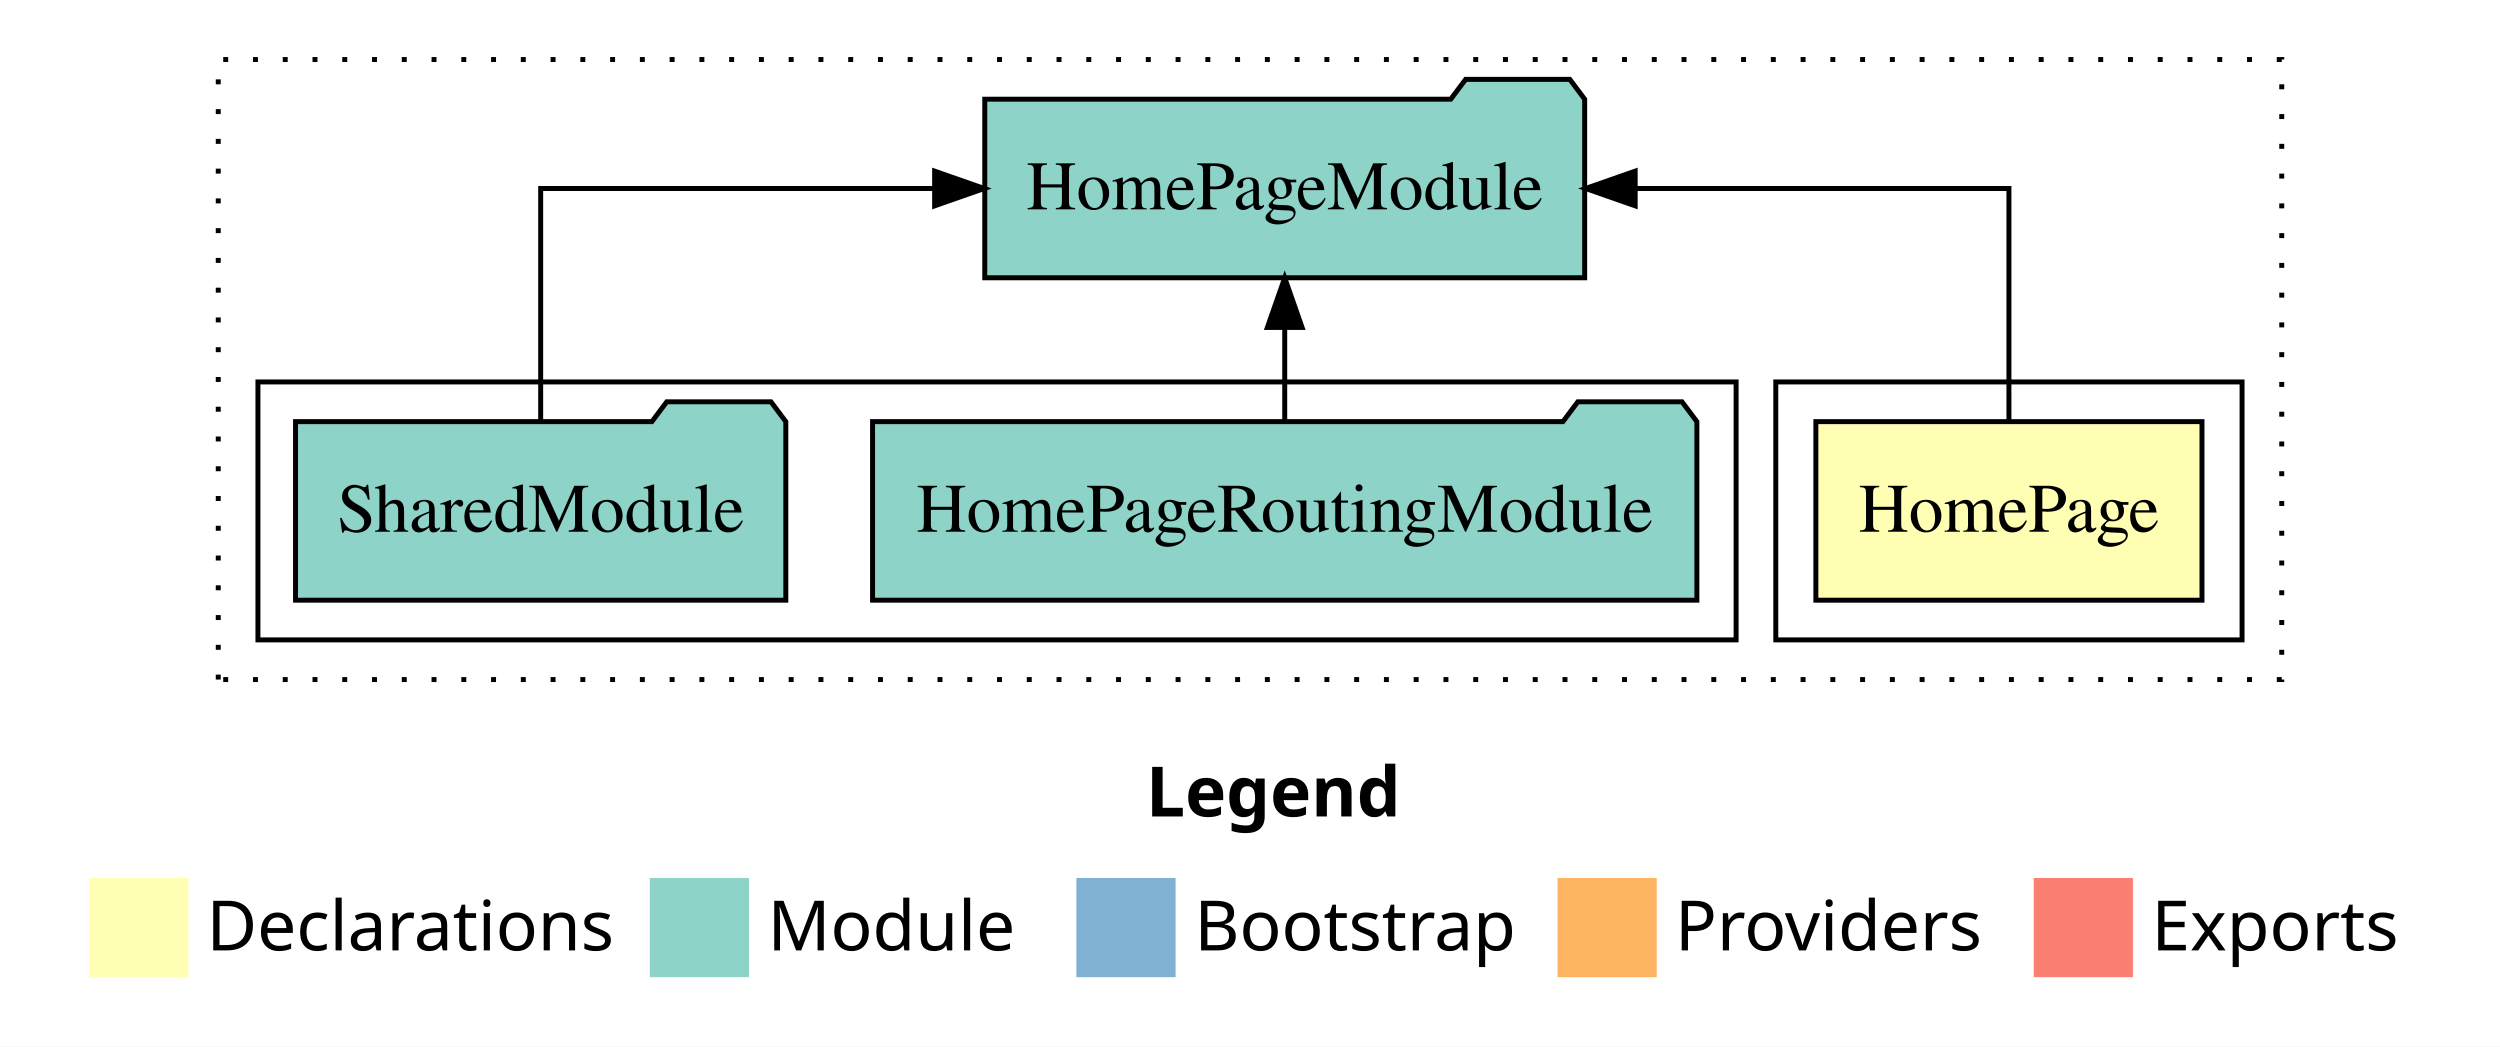
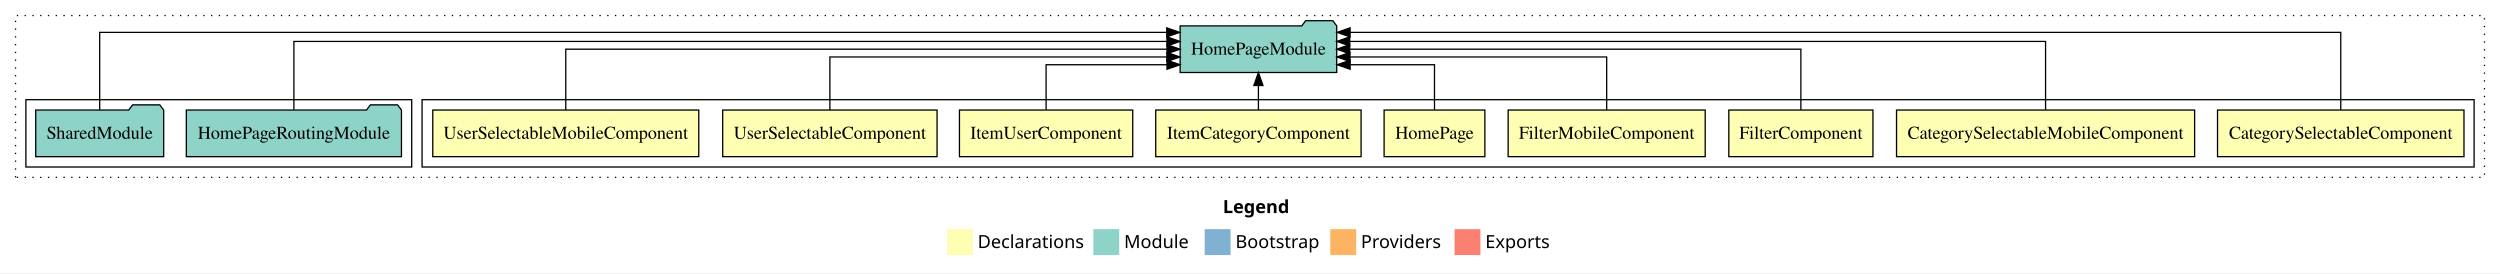
- <svg xmlns="http://www.w3.org/2000/svg" width="504pt" height="211pt" viewBox="0.00 0.00 504.00 211.00">
+ <svg xmlns="http://www.w3.org/2000/svg" width="1931pt" height="211pt" viewBox="0.00 0.00 1931.00 211.00">
  <g id="graph0" class="graph" transform="scale(1 1) rotate(0) translate(4 207)">
-     <polygon fill="white" stroke="transparent" points="-4,4 -4,-207 500,-207 500,4 -4,4" />
-     <text text-anchor="start" x="227.01" y="-42.4" font-family="Times-12" font-weight="bold" font-size="14.00">Legend</text>
-     <polygon fill="#ffffb3" stroke="transparent" points="14,-10 14,-30 34,-30 34,-10 14,-10" />
-     <text text-anchor="start" x="37.63" y="-15.4" font-family="Times-12" font-size="14.00">  Declarations</text>
-     <polygon fill="#8dd3c7" stroke="transparent" points="127,-10 127,-30 147,-30 147,-10 127,-10" />
-     <text text-anchor="start" x="150.73" y="-15.4" font-family="Times-12" font-size="14.00">  Module</text>
-     <polygon fill="#80b1d3" stroke="transparent" points="213,-10 213,-30 233,-30 233,-10 213,-10" />
-     <text text-anchor="start" x="236.78" y="-15.4" font-family="Times-12" font-size="14.00">  Bootstrap</text>
-     <polygon fill="#fdb462" stroke="transparent" points="310,-10 310,-30 330,-30 330,-10 310,-10" />
-     <text text-anchor="start" x="333.67" y="-15.4" font-family="Times-12" font-size="14.00">  Providers</text>
-     <polygon fill="#fb8072" stroke="transparent" points="406,-10 406,-30 426,-30 426,-10 406,-10" />
-     <text text-anchor="start" x="429.73" y="-15.4" font-family="Times-12" font-size="14.00">  Exports</text>
+     <polygon fill="white" stroke="transparent" points="-4,4 -4,-207 1927,-207 1927,4 -4,4" />
+     <text text-anchor="start" x="940.51" y="-42.4" font-family="Times-12" font-weight="bold" font-size="14.00">Legend</text>
+     <polygon fill="#ffffb3" stroke="transparent" points="727.5,-10 727.5,-30 747.5,-30 747.5,-10 727.5,-10" />
+     <text text-anchor="start" x="751.13" y="-15.4" font-family="Times-12" font-size="14.00">  Declarations</text>
+     <polygon fill="#8dd3c7" stroke="transparent" points="840.5,-10 840.5,-30 860.5,-30 860.5,-10 840.5,-10" />
+     <text text-anchor="start" x="864.23" y="-15.4" font-family="Times-12" font-size="14.00">  Module</text>
+     <polygon fill="#80b1d3" stroke="transparent" points="926.5,-10 926.5,-30 946.5,-30 946.5,-10 926.5,-10" />
+     <text text-anchor="start" x="950.28" y="-15.4" font-family="Times-12" font-size="14.00">  Bootstrap</text>
+     <polygon fill="#fdb462" stroke="transparent" points="1023.5,-10 1023.5,-30 1043.5,-30 1043.5,-10 1023.5,-10" />
+     <text text-anchor="start" x="1047.17" y="-15.4" font-family="Times-12" font-size="14.00">  Providers</text>
+     <polygon fill="#fb8072" stroke="transparent" points="1119.5,-10 1119.5,-30 1139.5,-30 1139.5,-10 1119.5,-10" />
+     <text text-anchor="start" x="1143.23" y="-15.4" font-family="Times-12" font-size="14.00">  Exports</text>
    <g id="clust1" class="cluster">
-       <polygon fill="none" stroke="black" stroke-dasharray="1,5" points="40,-70 40,-195 456,-195 456,-70 40,-70" />
+       <polygon fill="none" stroke="black" stroke-dasharray="1,5" points="8,-70 8,-195 1915,-195 1915,-70 8,-70" />
    </g>
    <g id="clust2" class="cluster">
-       <polygon fill="none" stroke="black" points="354,-78 354,-130 448,-130 448,-78 354,-78" />
+       <polygon fill="none" stroke="black" points="322,-78 322,-130 1907,-130 1907,-78 322,-78" />
    </g>
-     <g id="clust4" class="cluster">
-       <polygon fill="none" stroke="black" points="48,-78 48,-130 346,-130 346,-78 48,-78" />
+     <g id="clust12" class="cluster">
+       <polygon fill="none" stroke="black" points="16,-78 16,-130 314,-130 314,-78 16,-78" />
    </g>
    <g id="node1" class="node">
-       <polygon fill="#ffffb3" stroke="black" points="439.92,-122 362.08,-122 362.08,-86 439.92,-86 439.92,-122" />
-       <text text-anchor="middle" x="401" y="-99.8" font-family="Times,serif" font-size="14.00">HomePage</text>
+       <polygon fill="#ffffb3" stroke="black" points="1899.18,-122 1708.82,-122 1708.82,-86 1899.18,-86 1899.18,-122" />
+       <text text-anchor="middle" x="1804" y="-99.8" font-family="Times,serif" font-size="14.00">CategorySelectableComponent</text>
+     </g>
+     <g id="node10" class="node">
+       <polygon fill="#8dd3c7" stroke="black" points="1028.47,-187 1025.47,-191 1004.47,-191 1001.47,-187 907.53,-187 907.53,-151 1028.47,-151 1028.47,-187" />
+       <text text-anchor="middle" x="968" y="-164.8" font-family="Times,serif" font-size="14.00">HomePageModule</text>
+     </g>
+     <g id="edge1" class="edge">
+       <path fill="none" stroke="black" d="M1804,-122.09C1804,-145.13 1804,-182 1804,-182 1804,-182 1038.8,-182 1038.8,-182" />
+       <polygon fill="black" stroke="black" points="1038.8,-178.5 1028.8,-182 1038.8,-185.5 1038.8,-178.5" />
    </g>
    <g id="node2" class="node">
-       <polygon fill="#8dd3c7" stroke="black" points="315.47,-187 312.47,-191 291.47,-191 288.47,-187 194.53,-187 194.53,-151 315.47,-151 315.47,-187" />
-       <text text-anchor="middle" x="255" y="-164.8" font-family="Times,serif" font-size="14.00">HomePageModule</text>
+       <polygon fill="#ffffb3" stroke="black" points="1691.12,-122 1460.88,-122 1460.88,-86 1691.12,-86 1691.12,-122" />
+       <text text-anchor="middle" x="1576" y="-99.8" font-family="Times,serif" font-size="14.00">CategorySelectableMobileComponent</text>
    </g>
-     <g id="edge1" class="edge">
-       <path fill="none" stroke="black" d="M401,-122.11C401,-141.34 401,-169 401,-169 401,-169 325.65,-169 325.65,-169" />
-       <polygon fill="black" stroke="black" points="325.65,-165.5 315.65,-169 325.65,-172.5 325.65,-165.5" />
+     <g id="edge2" class="edge">
+       <path fill="none" stroke="black" d="M1576,-122.28C1576,-143.32 1576,-175 1576,-175 1576,-175 1038.52,-175 1038.52,-175" />
+       <polygon fill="black" stroke="black" points="1038.52,-171.5 1028.52,-175 1038.52,-178.5 1038.52,-171.5" />
    </g>
    <g id="node3" class="node">
-       <polygon fill="#8dd3c7" stroke="black" points="338.09,-122 335.09,-126 314.09,-126 311.09,-122 171.91,-122 171.91,-86 338.09,-86 338.09,-122" />
-       <text text-anchor="middle" x="255" y="-99.8" font-family="Times,serif" font-size="14.00">HomePageRoutingModule</text>
+       <polygon fill="#ffffb3" stroke="black" points="1442.66,-122 1331.34,-122 1331.34,-86 1442.66,-86 1442.66,-122" />
+       <text text-anchor="middle" x="1387" y="-99.8" font-family="Times,serif" font-size="14.00">FilterComponent</text>
    </g>
-     <g id="edge2" class="edge">
-       <path fill="none" stroke="black" d="M255,-122.11C255,-122.11 255,-140.99 255,-140.99" />
-       <polygon fill="black" stroke="black" points="251.5,-140.99 255,-150.99 258.5,-140.99 251.5,-140.99" />
+     <g id="edge3" class="edge">
+       <path fill="none" stroke="black" d="M1387,-122.11C1387,-141.34 1387,-169 1387,-169 1387,-169 1038.48,-169 1038.48,-169" />
+       <polygon fill="black" stroke="black" points="1038.48,-165.5 1028.48,-169 1038.48,-172.5 1038.48,-165.5" />
    </g>
    <g id="node4" class="node">
-       <polygon fill="#8dd3c7" stroke="black" points="154.42,-122 151.42,-126 130.42,-126 127.42,-122 55.58,-122 55.58,-86 154.42,-86 154.42,-122" />
-       <text text-anchor="middle" x="105" y="-99.8" font-family="Times,serif" font-size="14.00">SharedModule</text>
+       <polygon fill="#ffffb3" stroke="black" points="1313.1,-122 1160.9,-122 1160.9,-86 1313.1,-86 1313.1,-122" />
+       <text text-anchor="middle" x="1237" y="-99.8" font-family="Times,serif" font-size="14.00">FilterMobileComponent</text>
    </g>
-     <g id="edge3" class="edge">
-       <path fill="none" stroke="black" d="M105,-122.11C105,-141.34 105,-169 105,-169 105,-169 184.42,-169 184.42,-169" />
-       <polygon fill="black" stroke="black" points="184.42,-172.5 194.42,-169 184.42,-165.5 184.42,-172.5" />
+     <g id="edge4" class="edge">
+       <path fill="none" stroke="black" d="M1237,-122.02C1237,-139.37 1237,-163 1237,-163 1237,-163 1038.7,-163 1038.7,-163" />
+       <polygon fill="black" stroke="black" points="1038.7,-159.5 1028.7,-163 1038.7,-166.5 1038.7,-159.5" />
+     </g>
+     <g id="node5" class="node">
+       <polygon fill="#ffffb3" stroke="black" points="1142.92,-122 1065.08,-122 1065.08,-86 1142.92,-86 1142.92,-122" />
+       <text text-anchor="middle" x="1104" y="-99.8" font-family="Times,serif" font-size="14.00">HomePage</text>
+     </g>
+     <g id="edge5" class="edge">
+       <path fill="none" stroke="black" d="M1104,-122.24C1104,-137.57 1104,-157 1104,-157 1104,-157 1038.84,-157 1038.84,-157" />
+       <polygon fill="black" stroke="black" points="1038.84,-153.5 1028.84,-157 1038.84,-160.5 1038.84,-153.5" />
+     </g>
+     <g id="node6" class="node">
+       <polygon fill="#ffffb3" stroke="black" points="1047.31,-122 888.69,-122 888.69,-86 1047.31,-86 1047.31,-122" />
+       <text text-anchor="middle" x="968" y="-99.8" font-family="Times,serif" font-size="14.00">ItemCategoryComponent</text>
+     </g>
+     <g id="edge6" class="edge">
+       <path fill="none" stroke="black" d="M968,-122.11C968,-122.11 968,-140.99 968,-140.99" />
+       <polygon fill="black" stroke="black" points="964.5,-140.99 968,-150.99 971.5,-140.99 964.5,-140.99" />
+     </g>
+     <g id="node7" class="node">
+       <polygon fill="#ffffb3" stroke="black" points="870.92,-122 737.08,-122 737.08,-86 870.92,-86 870.92,-122" />
+       <text text-anchor="middle" x="804" y="-99.8" font-family="Times,serif" font-size="14.00">ItemUserComponent</text>
+     </g>
+     <g id="edge7" class="edge">
+       <path fill="none" stroke="black" d="M804,-122.24C804,-137.57 804,-157 804,-157 804,-157 897.4,-157 897.4,-157" />
+       <polygon fill="black" stroke="black" points="897.4,-160.5 907.4,-157 897.4,-153.5 897.4,-160.5" />
+     </g>
+     <g id="node8" class="node">
+       <polygon fill="#ffffb3" stroke="black" points="719.79,-122 554.21,-122 554.21,-86 719.79,-86 719.79,-122" />
+       <text text-anchor="middle" x="637" y="-99.8" font-family="Times,serif" font-size="14.00">UserSelectableComponent</text>
+     </g>
+     <g id="edge8" class="edge">
+       <path fill="none" stroke="black" d="M637,-122.02C637,-139.37 637,-163 637,-163 637,-163 897.29,-163 897.29,-163" />
+       <polygon fill="black" stroke="black" points="897.29,-166.5 907.29,-163 897.29,-159.5 897.29,-166.5" />
+     </g>
+     <g id="node9" class="node">
+       <polygon fill="#ffffb3" stroke="black" points="535.73,-122 330.27,-122 330.27,-86 535.73,-86 535.73,-122" />
+       <text text-anchor="middle" x="433" y="-99.8" font-family="Times,serif" font-size="14.00">UserSelectableMobileComponent</text>
+     </g>
+     <g id="edge9" class="edge">
+       <path fill="none" stroke="black" d="M433,-122.11C433,-141.34 433,-169 433,-169 433,-169 897.41,-169 897.41,-169" />
+       <polygon fill="black" stroke="black" points="897.41,-172.5 907.41,-169 897.41,-165.5 897.41,-172.5" />
+     </g>
+     <g id="node11" class="node">
+       <polygon fill="#8dd3c7" stroke="black" points="306.09,-122 303.09,-126 282.09,-126 279.09,-122 139.91,-122 139.91,-86 306.09,-86 306.09,-122" />
+       <text text-anchor="middle" x="223" y="-99.8" font-family="Times,serif" font-size="14.00">HomePageRoutingModule</text>
+     </g>
+     <g id="edge10" class="edge">
+       <path fill="none" stroke="black" d="M223,-122.28C223,-143.32 223,-175 223,-175 223,-175 897.35,-175 897.35,-175" />
+       <polygon fill="black" stroke="black" points="897.35,-178.5 907.35,-175 897.35,-171.5 897.35,-178.5" />
+     </g>
+     <g id="node12" class="node">
+       <polygon fill="#8dd3c7" stroke="black" points="122.42,-122 119.42,-126 98.42,-126 95.42,-122 23.58,-122 23.58,-86 122.42,-86 122.42,-122" />
+       <text text-anchor="middle" x="73" y="-99.8" font-family="Times,serif" font-size="14.00">SharedModule</text>
+     </g>
+     <g id="edge11" class="edge">
+       <path fill="none" stroke="black" d="M73,-122.09C73,-145.13 73,-182 73,-182 73,-182 897.19,-182 897.19,-182" />
+       <polygon fill="black" stroke="black" points="897.19,-185.5 907.19,-182 897.19,-178.5 897.19,-185.5" />
    </g>
  </g>
</svg>
